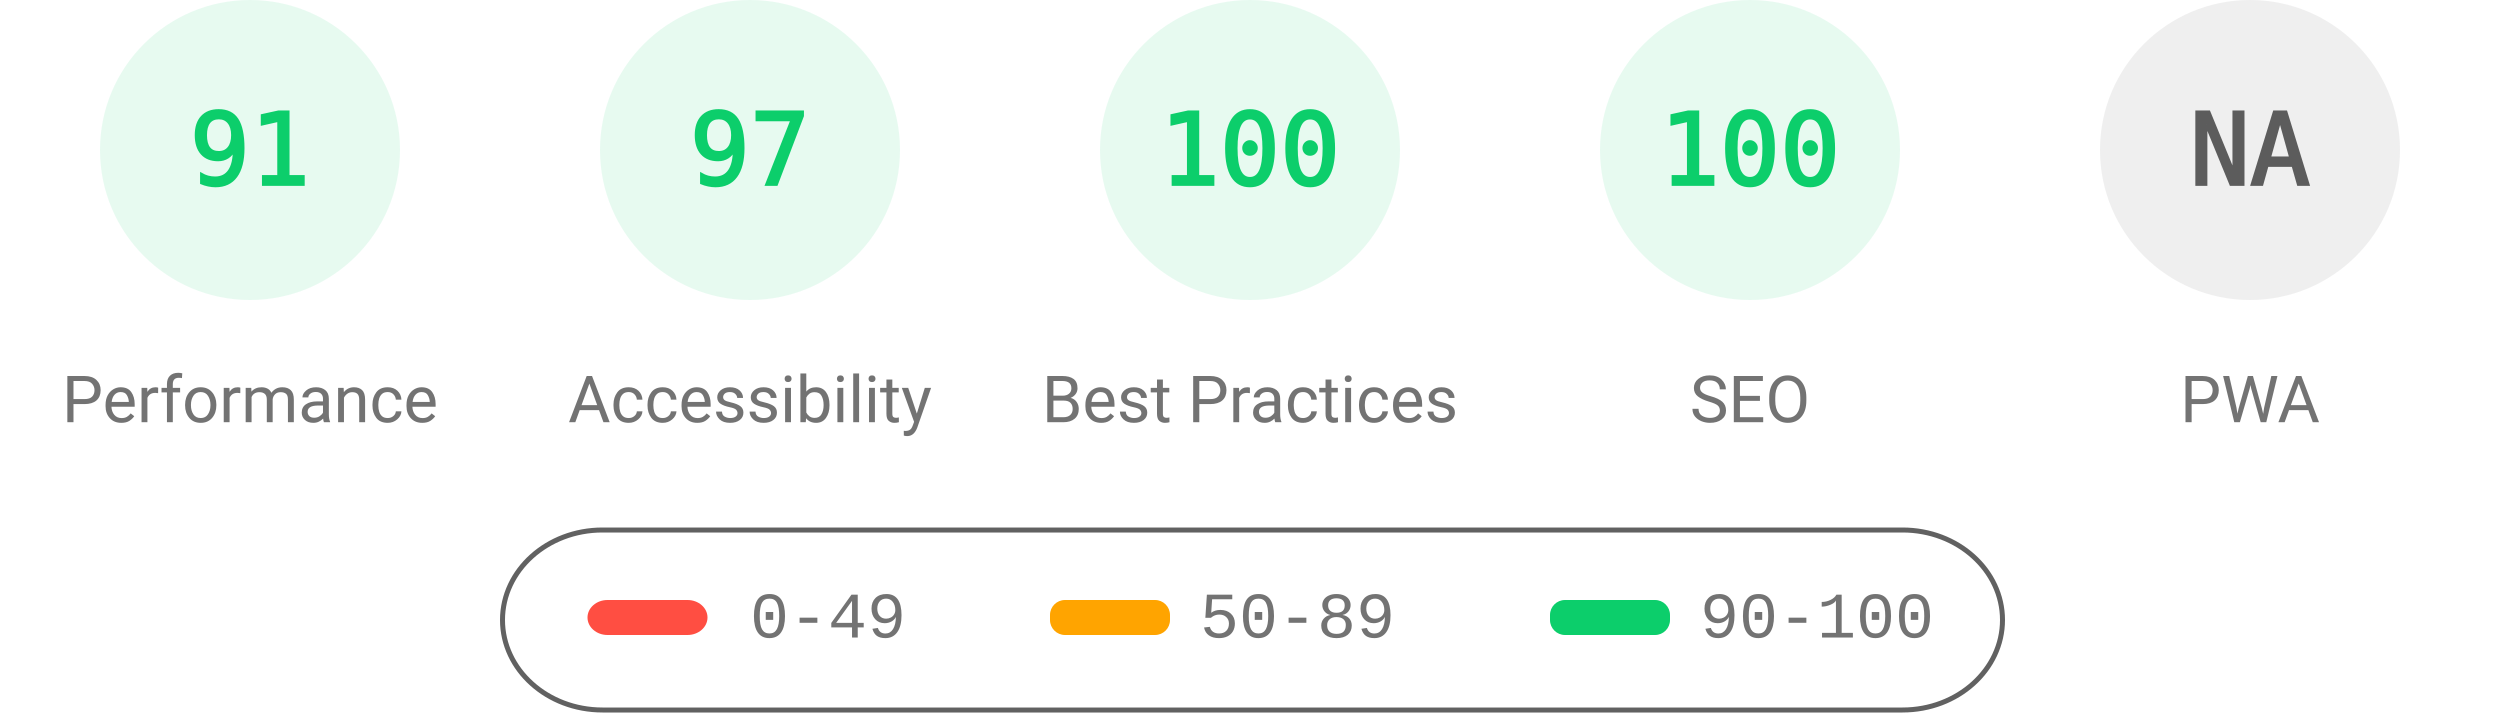
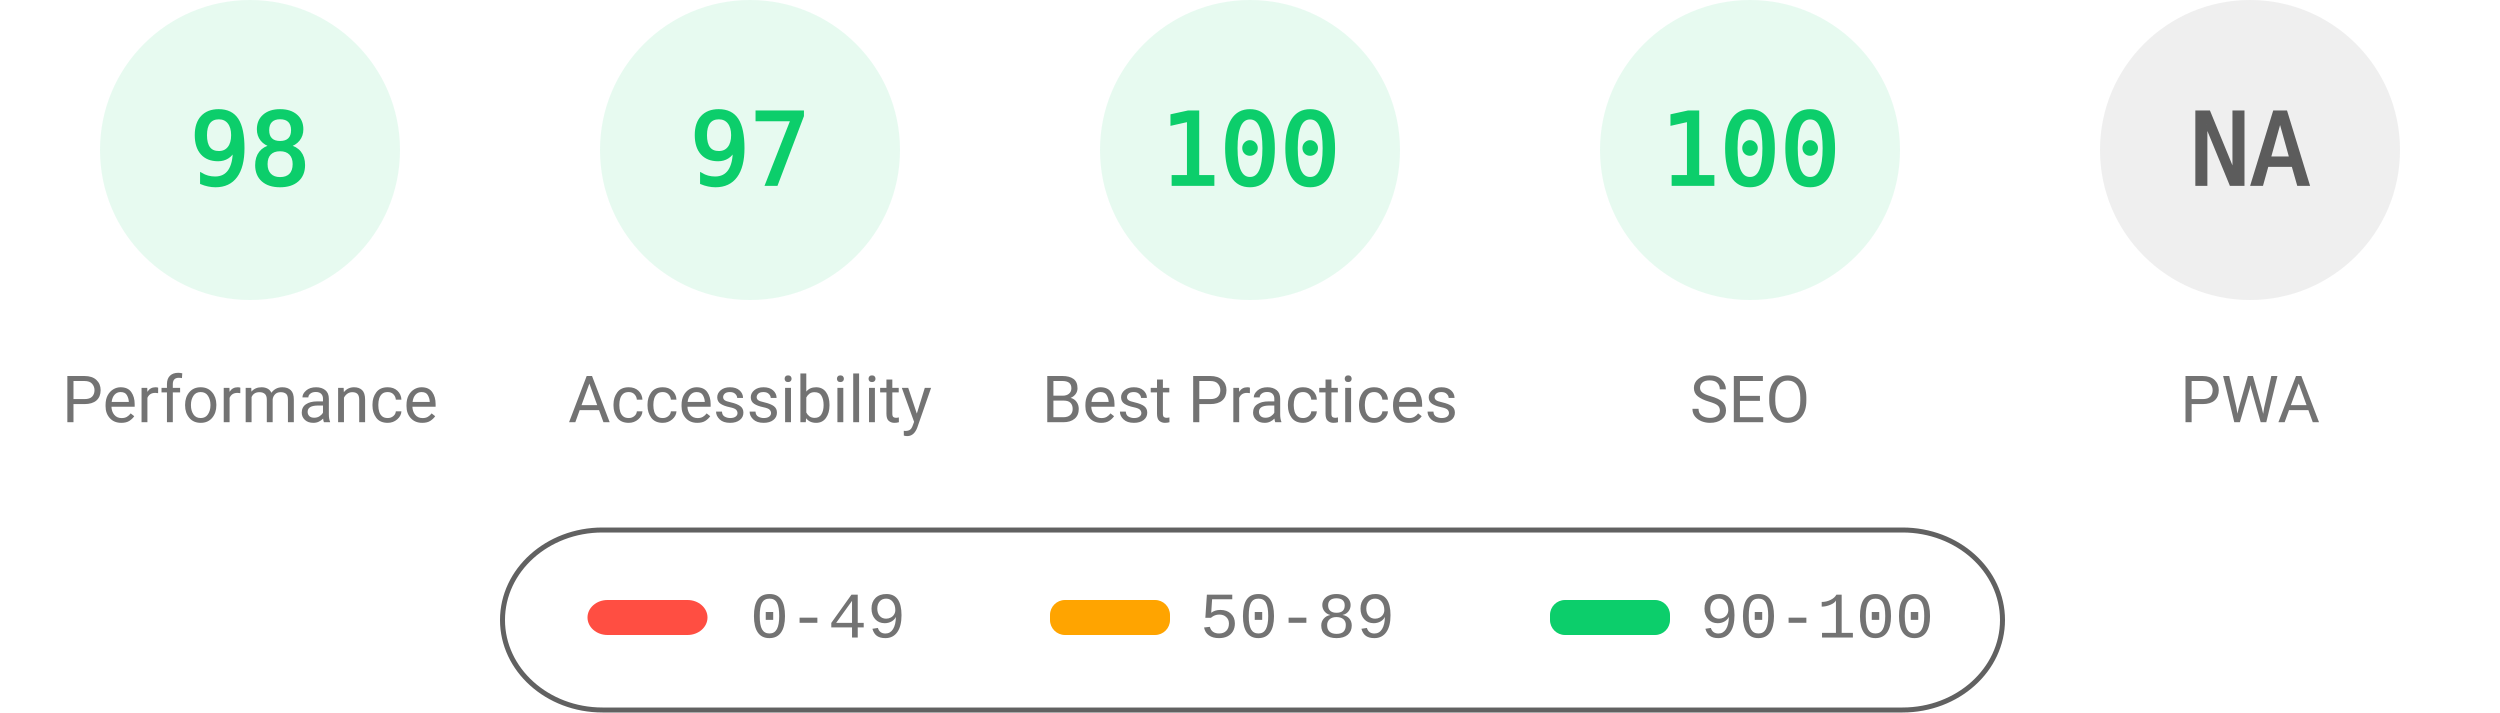
<svg xmlns="http://www.w3.org/2000/svg" fill="none" width="1000" height="285">
  <style>.gauge-base{opacity:.1}.gauge-arc{fill:none;animation-delay:250ms;stroke-linecap:round;transform:rotate(-90deg);transform-origin:100px 60px;animation:load-gauge 1s ease forwards}.guage-text{font-size:40px;font-family:monospace;text-align:center}.guage-red{color:#ff4e42;fill:#ff4e42;stroke:#ff4e42}.guage-orange{color:#ffa400;fill:#ffa400;stroke:#ffa400}.guage-green{color:#0cce6b;fill:#0cce6b;stroke:#0cce6b}.guage-undefined{color:#5c5c5c;fill:#5c5c5c;stroke:#5c5c5c}.guage-title{color:#737373;fill:#737373;stroke:none;font-size:26px;line-height:26px;font-family:Roboto,Halvetica,Arial,sans-serif}@keyframes load-gauge{from{stroke-dasharray:0 352.858}}</style>
  <svg class="guage-div guage-perf guage-green" viewBox="0 0 200 200" width="200" height="200">
    <circle class="gauge-base" r="56" cx="100" cy="60" stroke-width="8" />
-     <circle class="gauge-arc guage-arc-1" r="56" cx="100" cy="60" stroke-width="8" style="stroke-dasharray:320.191,351.858" />
-     <text class="guage-text" x="100" y="60" alignment-baseline="central" dominant-baseline="central" text-anchor="middle">91</text>
+     <circle class="gauge-arc guage-arc-1" r="56" cx="100" cy="60" stroke-width="8" style="stroke-dasharray:344.821,351.858" />
+     <text class="guage-text" x="100" y="60" alignment-baseline="central" dominant-baseline="central" text-anchor="middle">98</text>
    <text class="guage-title" x="100" y="160" alignment-baseline="central" dominant-baseline="central" text-anchor="middle">Performance</text>
  </svg>
  <svg class="guage-div guage-acc guage-green" viewBox="0 0 200 200" width="200" height="200" x="200">
    <circle class="gauge-base" r="56" cx="100" cy="60" stroke-width="8" />
    <circle class="gauge-arc guage-arc-2" r="56" cx="100" cy="60" stroke-width="8" style="stroke-dasharray:341.302,351.858" />
    <text class="guage-text" x="100" y="60" alignment-baseline="central" dominant-baseline="central" text-anchor="middle">97</text>
    <text class="guage-title" x="100" y="160" alignment-baseline="central" dominant-baseline="central" text-anchor="middle">Accessibility</text>
  </svg>
  <svg class="guage-div guage-best guage-green" viewBox="0 0 200 200" width="200" height="200" x="400">
    <circle class="gauge-base" r="56" cx="100" cy="60" stroke-width="8" />
    <circle class="gauge-arc guage-arc-3" r="56" cx="100" cy="60" stroke-width="8" style="stroke-dasharray:351.858,351.858" />
    <text class="guage-text" x="100" y="60" alignment-baseline="central" dominant-baseline="central" text-anchor="middle">100</text>
    <text class="guage-title" x="100" y="160" alignment-baseline="central" dominant-baseline="central" text-anchor="middle">Best Practices</text>
  </svg>
  <svg class="guage-div guage-seo guage-green" viewBox="0 0 200 200" width="200" height="200" x="600">
    <circle class="gauge-base" r="56" cx="100" cy="60" stroke-width="8" />
    <circle class="gauge-arc guage-arc-4" r="56" cx="100" cy="60" stroke-width="8" style="stroke-dasharray:351.858,351.858" />
    <text class="guage-text" x="100" y="60" alignment-baseline="central" dominant-baseline="central" text-anchor="middle">100</text>
    <text class="guage-title" x="100" y="160" alignment-baseline="central" dominant-baseline="central" text-anchor="middle">SEO</text>
  </svg>
  <svg class="guage-div guage-pwa guage-undefined" viewBox="0 0 200 200" width="200" height="200" x="800">
    <circle class="gauge-base" r="56" cx="100" cy="60" stroke-width="8" />
    <circle class="gauge-arc guage-arc-4" r="56" cx="100" cy="60" stroke-width="8" style="stroke-dasharray:351.858,351.858" />
    <text class="guage-text" x="100" y="60" alignment-baseline="central" dominant-baseline="central" text-anchor="middle">NA</text>
    <text class="guage-title" x="100" y="160" alignment-baseline="central" dominant-baseline="central" text-anchor="middle">PWA</text>
  </svg>
  <svg width="604" height="76" x="200" y="210">
    <path fill="none" id="canvas_background" d="M-1-1h604v80H-1z" />
    <rect fill-opacity="0" stroke="#616161" stroke-width="2" rx="40" id="svg_2" height="72" width="600" y="2" x="1" fill="#000" />
    <rect stroke="#000" rx="8" id="svg_3" height="14" width="48" y="30" x="35" stroke-opacity="null" stroke-width="0" fill="#ff4e42" />
    <rect stroke="#000" rx="6" id="svg_4" height="14" width="48" y="30" x="220" stroke-opacity="null" stroke-width="0" fill="#ffa400" />
    <rect stroke="#000" rx="6" id="svg_5" height="14" width="48" y="30" x="420" stroke-opacity="null" stroke-width="0" fill="#0cce6b" />
    <text xml:space="preserve" text-anchor="start" font-family="'Courier New', Courier, monospace" font-size="26" id="svg_6" y="45" x="100" stroke-opacity="null" stroke-width="0" stroke="#000" fill="#737373">0-49</text>
    <text xml:space="preserve" text-anchor="start" font-family="'Courier New', Courier, monospace" font-size="26" id="svg_7" y="45" x="280" stroke-opacity="null" stroke-width="0" stroke="#000" fill="#737373">50-89</text>
    <text xml:space="preserve" text-anchor="start" font-family="'Courier New', Courier, monospace" font-size="26" id="svg_8" y="45" x="480" stroke-opacity="null" stroke-width="0" stroke="#000" fill="#737373">90-100</text>
  </svg>
</svg>
